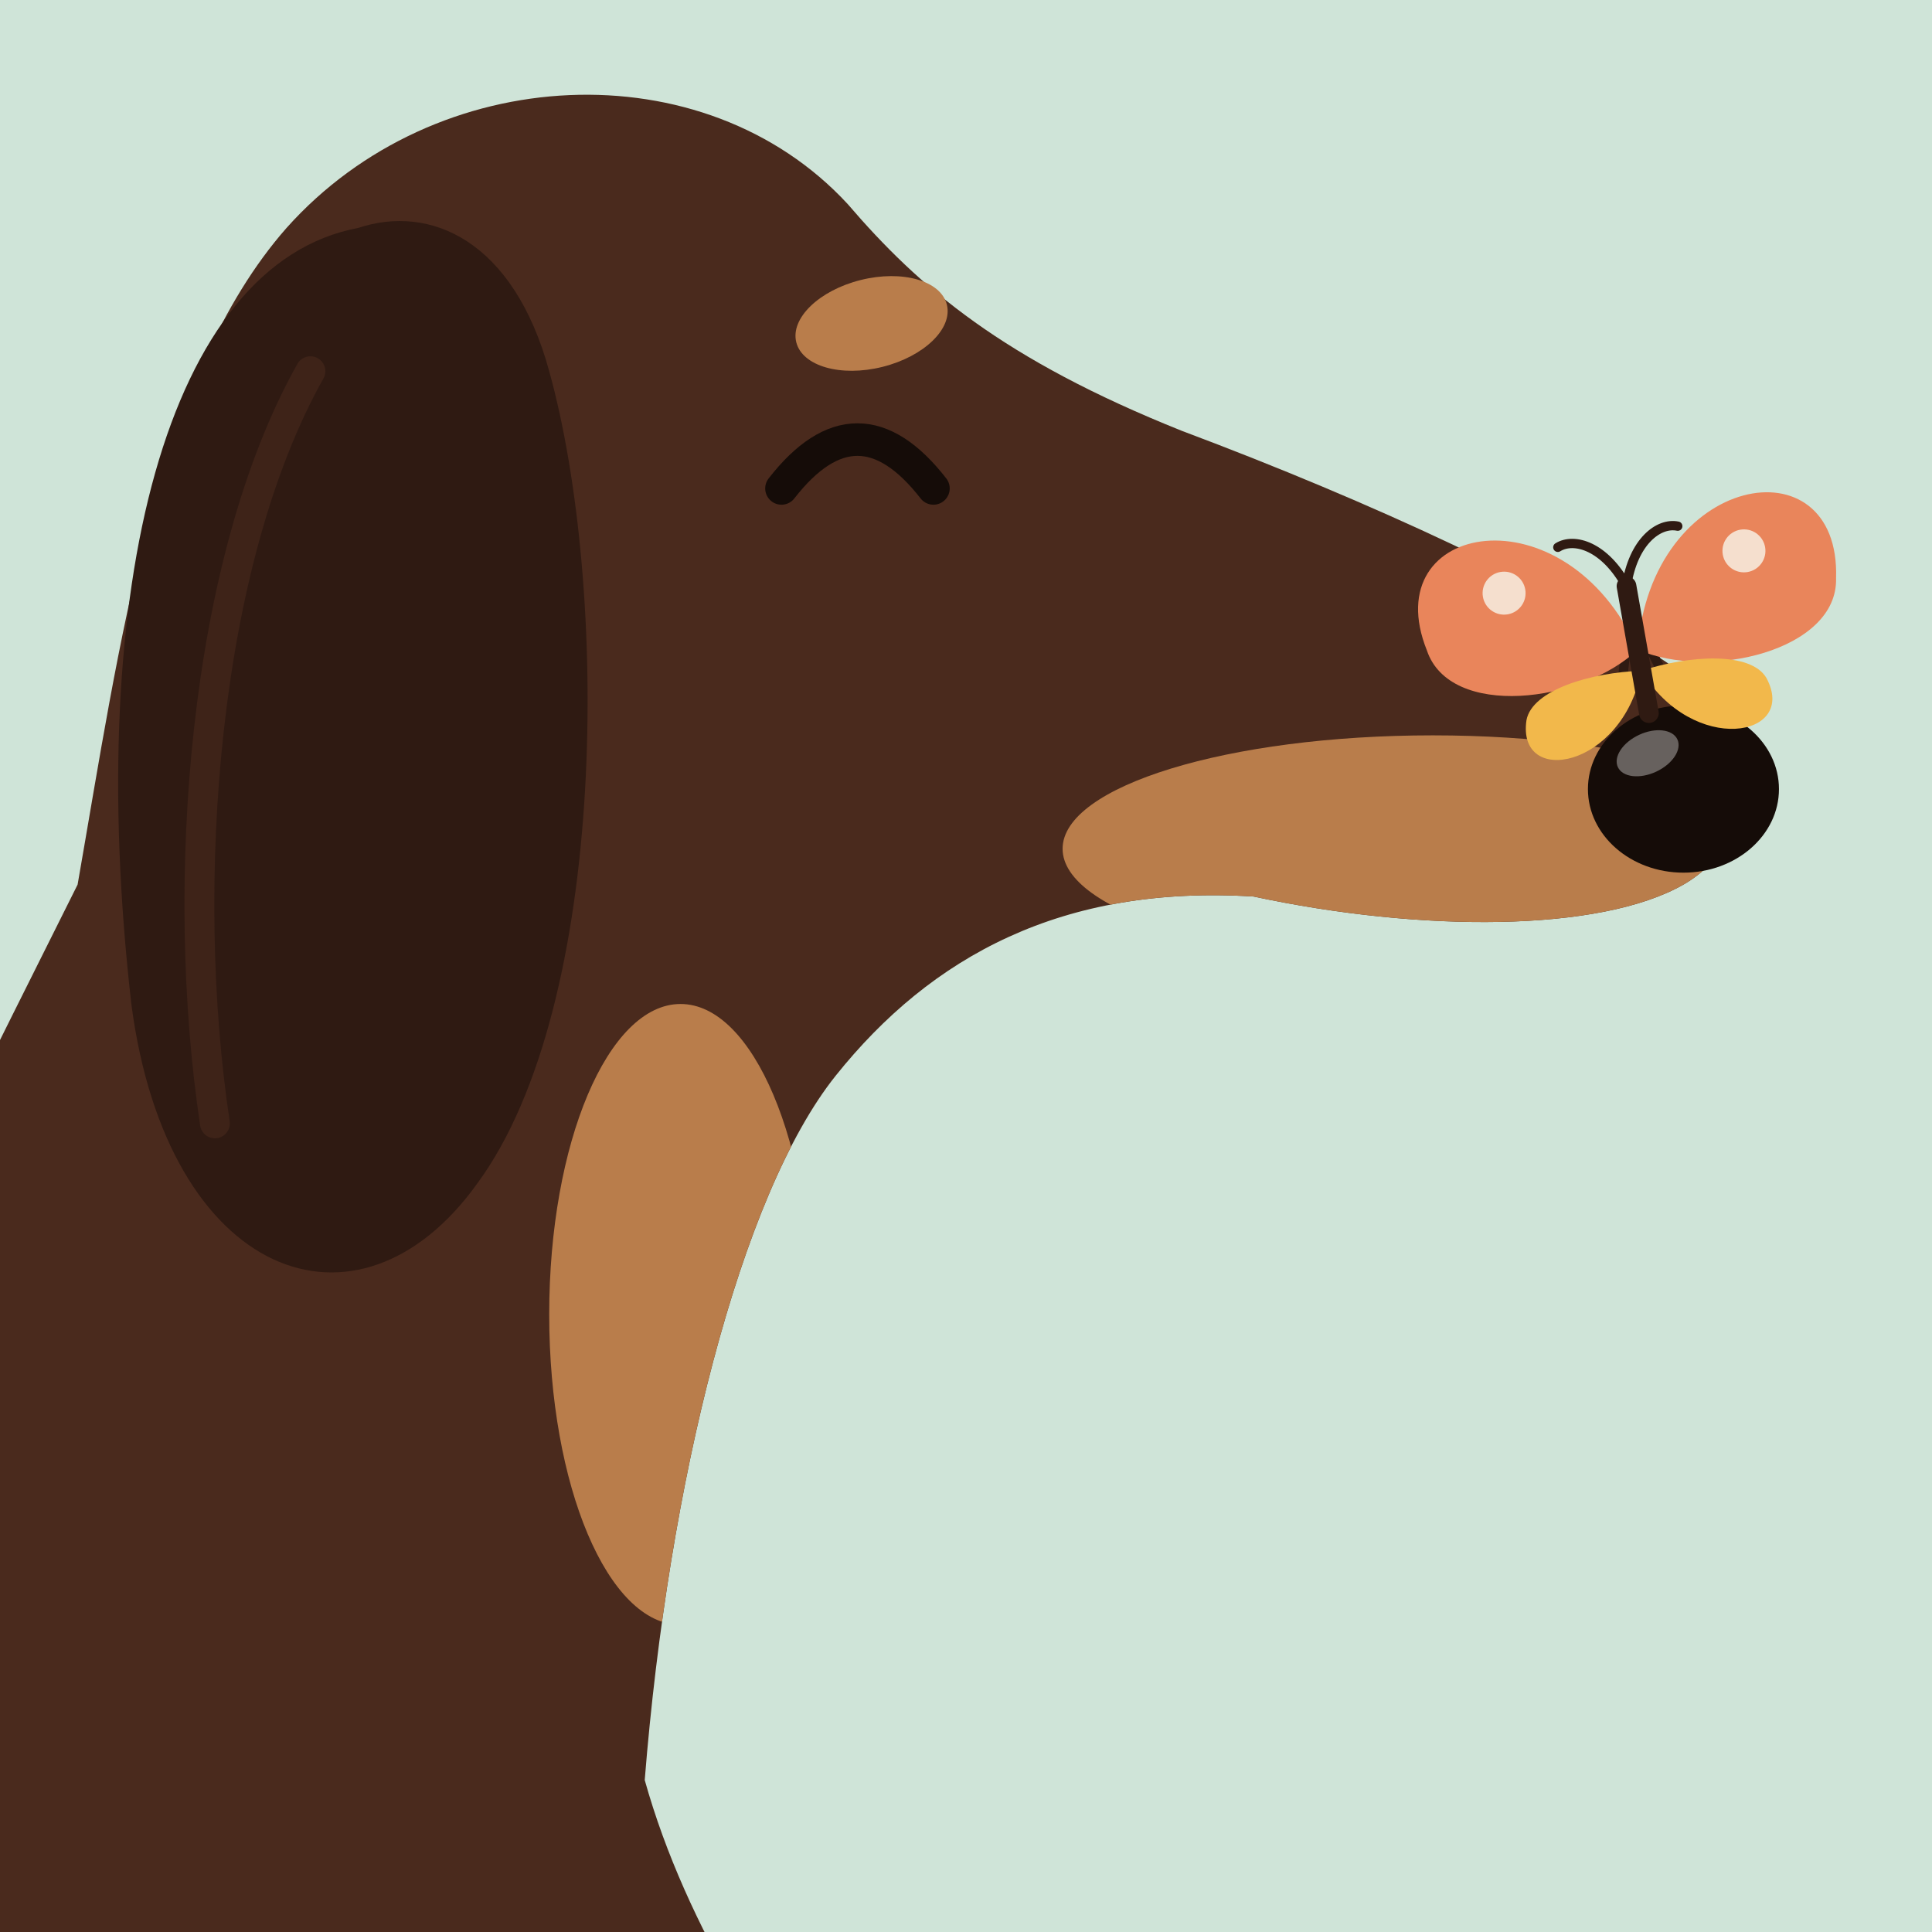
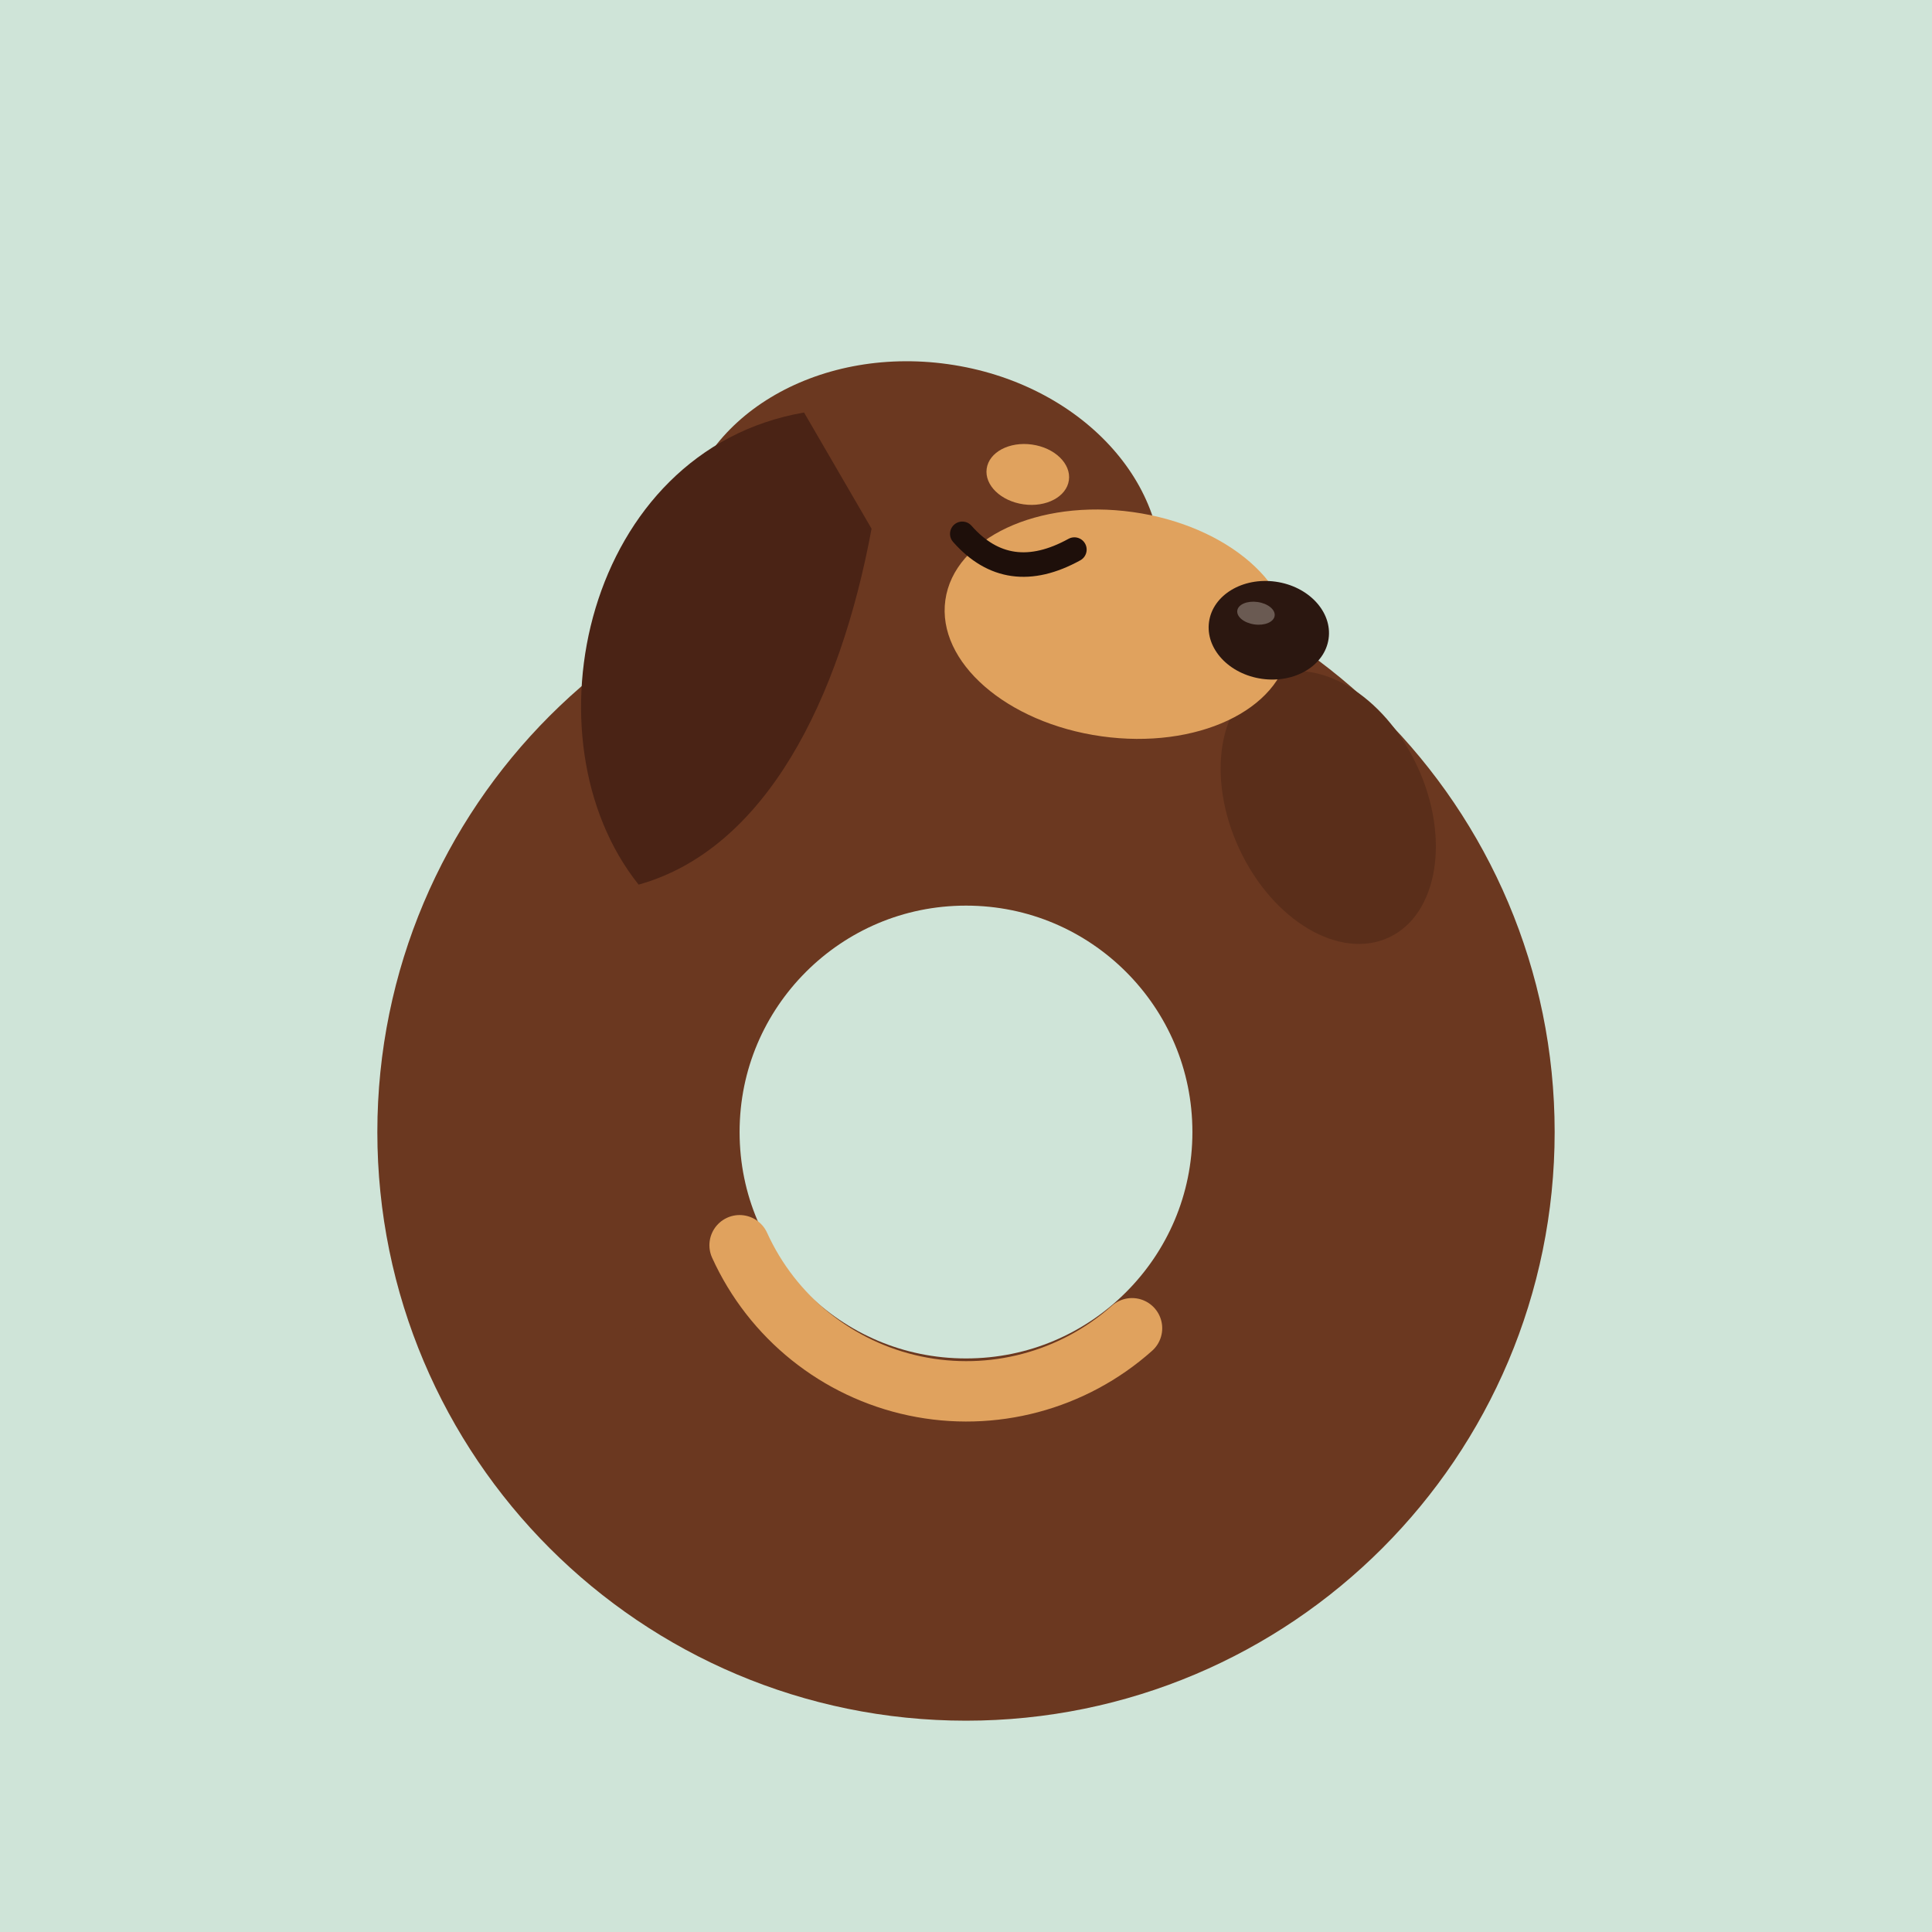
- <svg xmlns="http://www.w3.org/2000/svg" viewBox="126 66 356 356">
-   <defs>
-     <path id="head" d="M40 580 C90 470 150 350 175 300 C182 260 188 215 210 190 C235 162 280 160 304 186 C316 200 330 212 360 224 C392 236 422 250 440 262 C456 272 458 292 444 300 C430 308 400 308 372 302 C340 300 318 312 302 332 C286 352 274 400 270 450 C284 500 330 540 350 580 Z" />
-     <clipPath id="clipHead">
-       <use href="#head" />
-     </clipPath>
-   </defs>
+ <svg xmlns="http://www.w3.org/2000/svg" viewBox="0 0 512 512">
  <rect width="512" height="512" fill="#CFE4D8" />
-   <g transform="translate(236 262) scale(1.1) translate(-262 -330)">
-     <use href="#head" fill="#4A2A1D" />
-     <g clip-path="url(#clipHead)">
-       <ellipse cx="402" cy="294" rx="62" ry="19" fill="#B97D4B" />
-       <ellipse cx="276" cy="372" rx="22" ry="52" fill="#B97D4B" />
-     </g>
-     <path d="M222 190 C190 196 176 250 184 320 C190 366 222 378 242 350 C264 320 264 250 254 214 C248 192 234 186 222 190 Z" fill="#2F1A12" />
-     <path d="M214 214 C196 246 192 300 198 340" fill="none" stroke="#4A2A1D" stroke-width="5" stroke-linecap="round" opacity=".55" />
-     <ellipse cx="308" cy="206" rx="13" ry="7.5" fill="#B97D4B" transform="rotate(-14 308 206)" />
-     <ellipse cx="444" cy="284" rx="16" ry="14" fill="#150C08" />
-     <ellipse cx="438" cy="278" rx="5.5" ry="3.4" fill="#fff" opacity=".35" transform="rotate(-25 438 278)" />
-   </g>
-   <path d="M270 156 Q284 138 298 156" fill="none" stroke="#150C08" stroke-width="6" stroke-linecap="round" />
-   <g transform="translate(428 187) rotate(-10) scale(.66)">
-     <path d="M-1 -16 L-7 4 M1 -16 L7 4" stroke="#2F1A12" stroke-width="2.6" stroke-linecap="round" fill="none" transform="translate(0 6)" />
-     <path d="M0 -2 C-12 -50 -66 -50 -58 -12 C-55 8 -18 10 0 -2 Z" fill="#E9855B" />
-     <path d="M0 -2 C12 -50 66 -50 58 -12 C55 8 18 10 0 -2 Z" fill="#E9855B" />
-     <path d="M0 4 C-10 30 -40 30 -34 12 C-31 4 -14 2 0 4 Z" fill="#F2B84B" />
-     <path d="M0 4 C10 30 40 30 34 12 C31 4 14 2 0 4 Z" fill="#F2B84B" />
-     <circle cx="-34" cy="-24" r="6" fill="#F7EFE2" opacity=".85" />
-     <circle cx="34" cy="-24" r="6" fill="#F7EFE2" opacity=".85" />
-     <path d="M0 -20 L0 16" stroke="#2F1A12" stroke-width="5.5" stroke-linecap="round" />
-     <path d="M0 -20 C-4 -32 -12 -36 -17 -34 M0 -20 C4 -32 12 -36 17 -34" fill="none" stroke="#2F1A12" stroke-width="2.6" stroke-linecap="round" />
+   <circle cx="256" cy="300" r="108" fill="none" stroke="#6B3820" stroke-width="96" />
+   <path d="M196 330 A66 66 0 0 0 300 352" fill="none" stroke="#E0A25E" stroke-width="16" stroke-linecap="round" />
+   <path d="M150 330 Q148 392 200 414" fill="none" stroke="#6B3820" stroke-width="34" stroke-linecap="round" />
+   <ellipse cx="352" cy="214" rx="26" ry="38" transform="rotate(-25 352 214)" fill="#5A2E1A" />
+   <g transform="translate(244 148) rotate(8)">
+     <ellipse cx="0" cy="0" rx="64" ry="52" fill="#6B3820" />
+     <ellipse cx="54" cy="10" rx="46" ry="30" fill="#E0A25E" />
+     <ellipse cx="94" cy="6" rx="16" ry="13" fill="#2B1710" />
+     <ellipse cx="90" cy="2" rx="5" ry="3" fill="#6a5a52" />
+     <path d="M10 -8 q14 12 30 0" fill="none" stroke="#1E0F0A" stroke-width="6.5" stroke-linecap="round" />
+     <ellipse cx="25" cy="-26" rx="11" ry="8" fill="#E0A25E" />
+     <path d="M-36 -34 C-92 -16 -98 62 -62 96 C-30 82 -16 40 -14 -6 Z" fill="#4A2315" />
  </g>
</svg>
